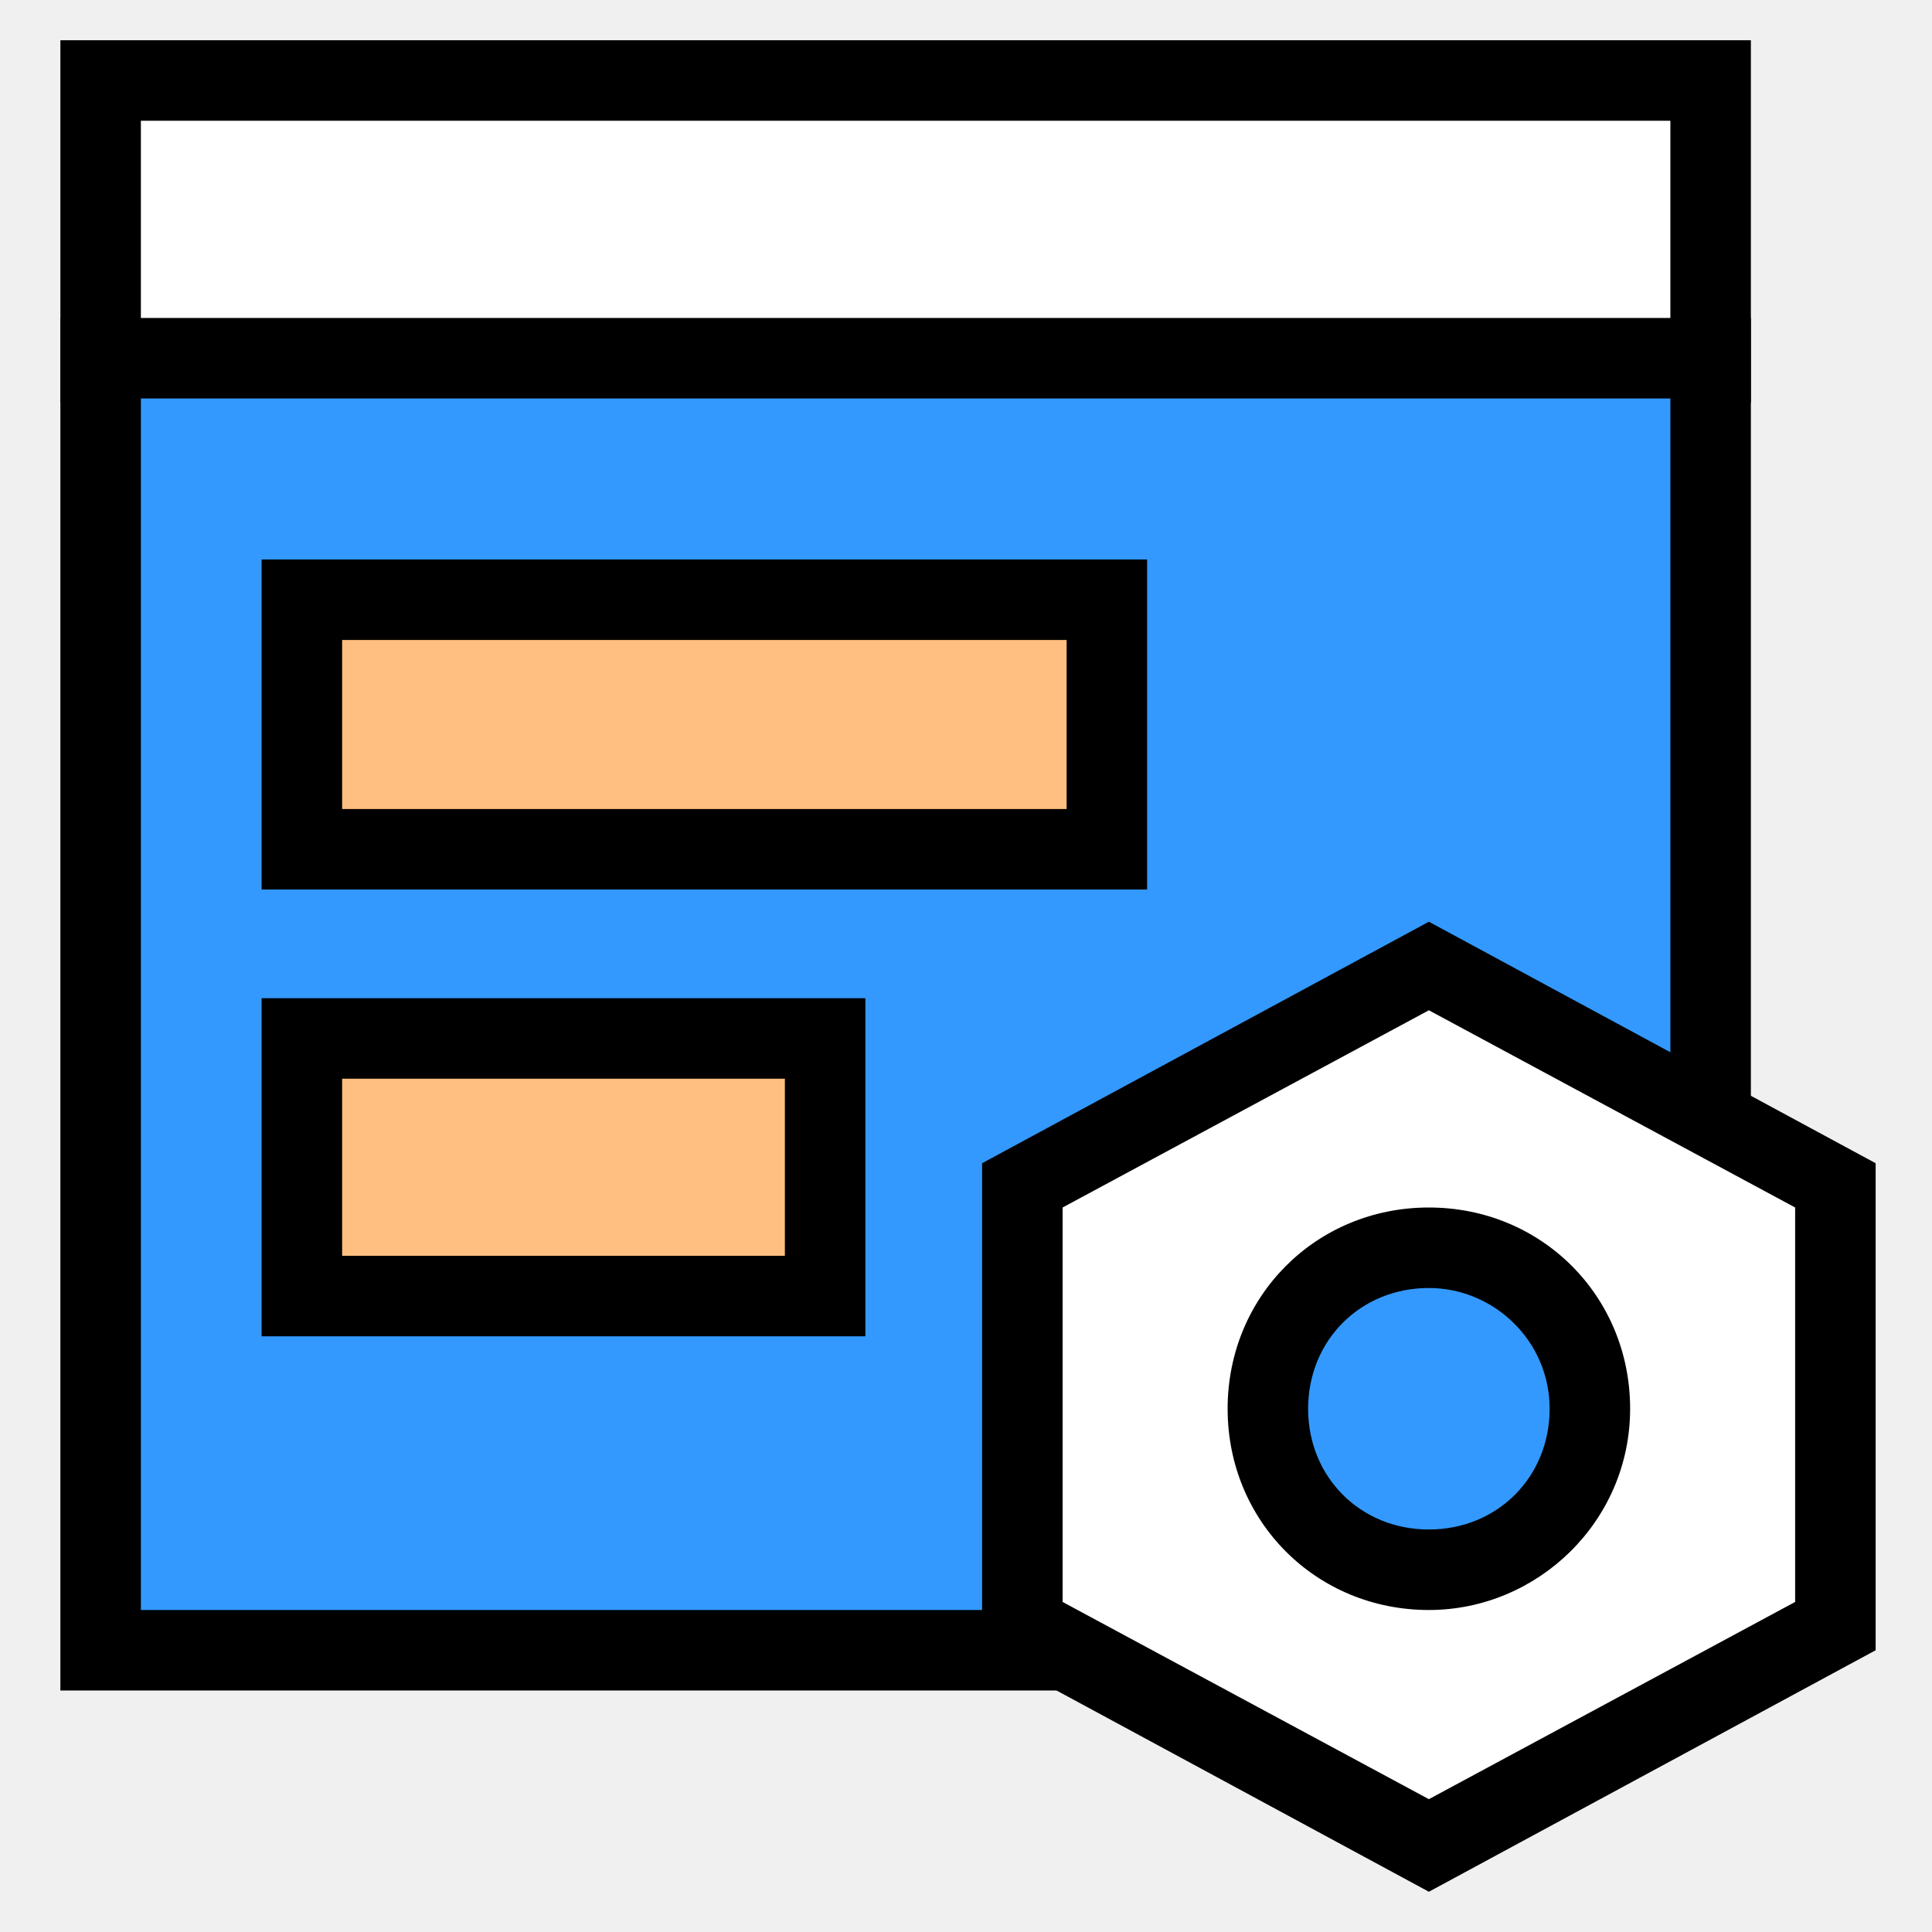
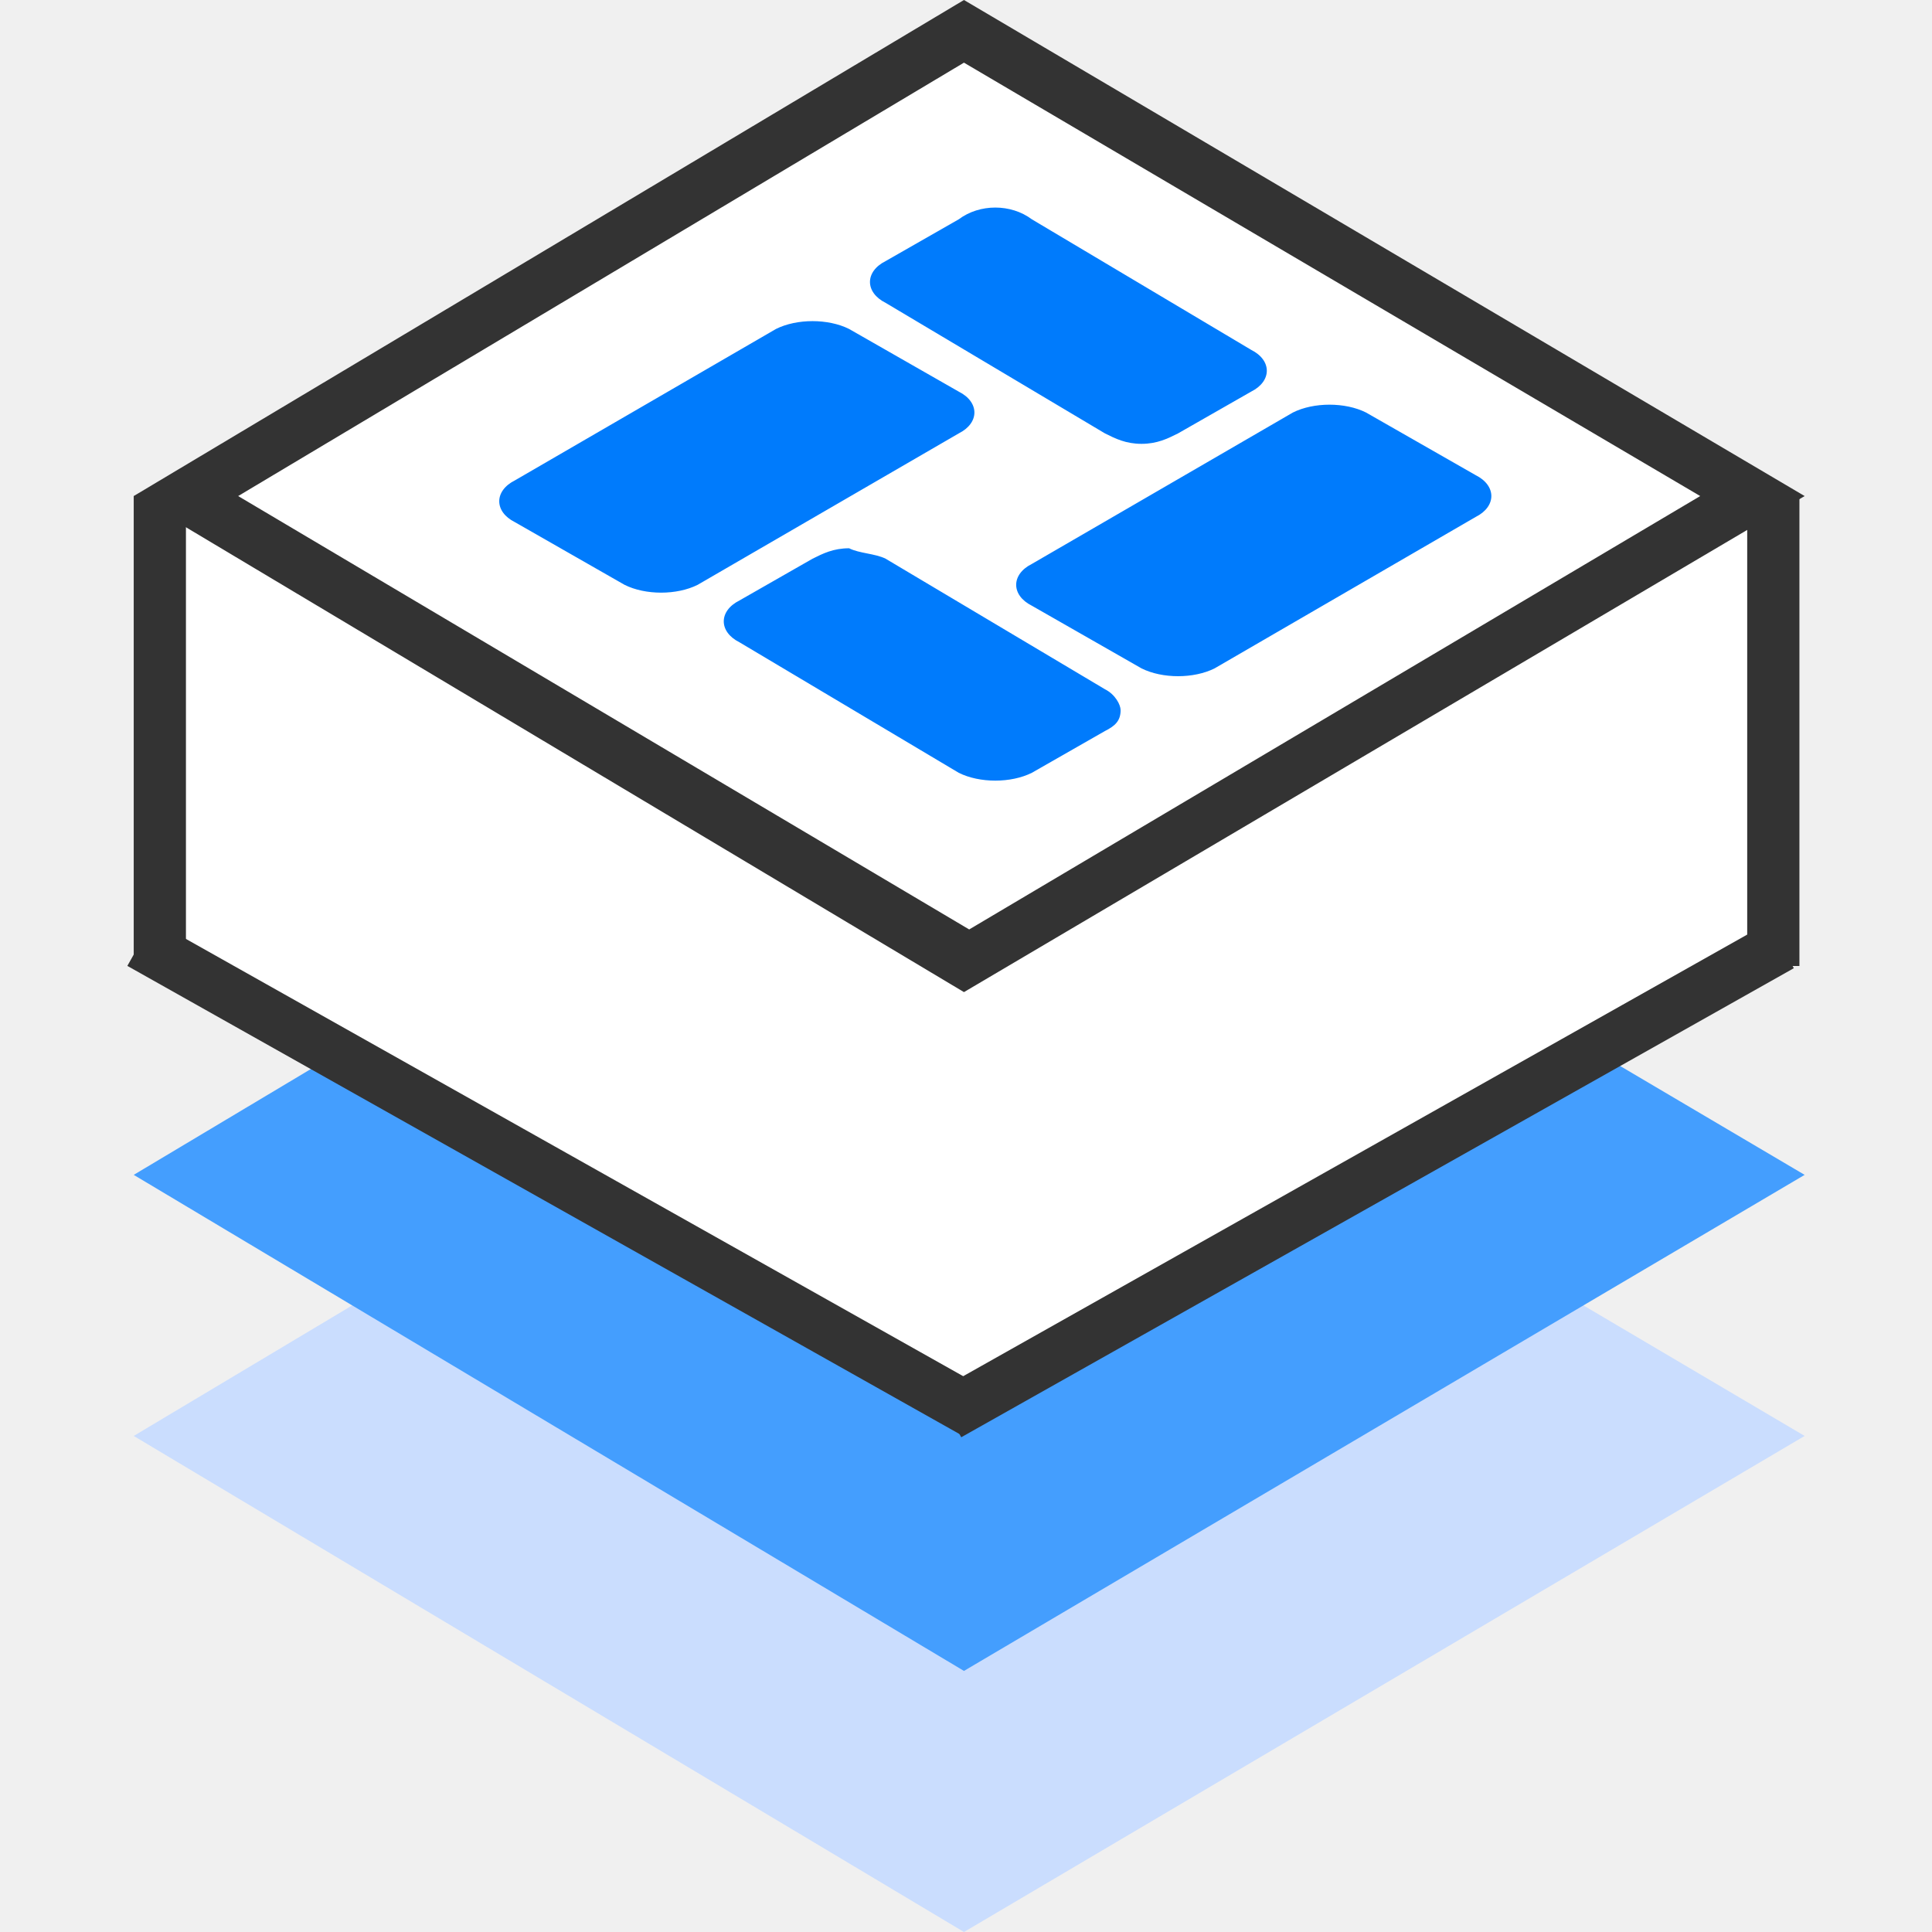
- <svg xmlns="http://www.w3.org/2000/svg" t="1725126329097" class="icon" viewBox="0 0 1024 1024" version="1.1" p-id="1008" width="200" height="200">
-   <path d="M53.333 42.667h853.333v149.333h-853.333V42.667z" fill="#FFFFFF" p-id="1009" />
-   <path d="M928 213.333h-896V21.333h896v192z m-853.333-42.667h810.667V64h-810.667v106.667z" p-id="1010" />
-   <path d="M53.333 189.867h853.333V874.667h-853.333V189.867z" fill="#3399FF" p-id="1011" />
-   <path d="M928 896h-896V168.533h896V896z m-853.333-42.667h810.667V211.2h-810.667V853.333z" p-id="1012" />
-   <path d="M160 315.733h426.667V448h-426.667v-132.267z" fill="#FFBF80" p-id="1013" />
-   <path d="M608 471.467h-469.333v-174.933h469.333v174.933z m-426.667-42.667h384v-89.6h-384v89.6z" p-id="1014" />
-   <path d="M160 550.4h277.333v136.533h-277.333v-136.533z" fill="#FFBF80" p-id="1015" />
-   <path d="M458.667 708.267h-320v-179.2h320v179.2z m-277.333-42.667h234.667v-93.867h-234.667v93.867z" p-id="1016" />
-   <path d="M757.333 979.2l-215.467-117.333v-234.667L757.333 512l215.467 117.333v234.667l-215.467 115.2z m0-317.867c-46.933 0-85.333 38.4-85.333 85.333s38.4 85.333 85.333 85.333 85.333-38.4 85.333-85.333-38.4-85.333-85.333-85.333z" fill="#FFFFFF" p-id="1017" />
-   <path d="M757.333 1002.667l-236.8-128V616.533l236.8-128 236.8 128V874.667l-236.8 128z m-194.133-153.6l194.133 104.533 194.133-104.533V640l-194.133-104.533-194.133 104.533v209.067z m194.133 4.267c-59.733 0-106.667-46.933-106.667-106.667s46.933-106.667 106.667-106.667 106.667 46.933 106.667 106.667-49.067 106.667-106.667 106.667z m0-170.667c-36.267 0-64 27.733-64 64s27.733 64 64 64 64-27.733 64-64-29.867-64-64-64z" p-id="1018" />
+ <svg xmlns="http://www.w3.org/2000/svg" t="1725226063351" class="icon" viewBox="0 0 1024 1024" version="1.1" p-id="44653" width="200" height="200">
+   <path d="M510.921 498.162L956.499 761.081 510.921 1024 70.877 761.081z" fill="#CADDFE" p-id="44654" />
+   <path d="M510.921 359.784L956.499 622.703 510.921 885.622 70.877 622.703z" fill="#449EFE" p-id="44655" />
+   <path d="M508.153 509.232l2.768 246.314-426.205-249.081V262.919z" fill="#FFFFFF" p-id="44656" />
+   <path d="M505.386 509.232v246.314l442.811-254.616-2.768-243.546z" fill="#FFFFFF" p-id="44657" />
+   <path d="M510.921 16.605L98.553 262.919l412.368 246.314L928.823 262.919 510.921 16.605z" fill="#FFFFFF" p-id="44658" />
+   <path d="M510.921 525.838L70.877 262.919 510.921 0 956.499 262.919 510.921 525.838zM126.229 262.919l387.459 229.708 387.459-229.708-390.227-229.708L126.229 262.919z" fill="#333333" p-id="44659" />
+   <path d="M70.877 262.919h27.676v249.081H70.877zM926.056 262.919h27.676v249.081h-27.676z" fill="#333333" p-id="44660" />
+   <path d="M495.893 737.64l441.289-248.555 13.589 24.078-441.289 248.611z" fill="#333333" p-id="44661" />
+   <path d="M67.501 511.945l13.561-24.133 441.427 248.334-13.561 24.133z" fill="#333333" p-id="44662" />
+   <path d="M546.899 116.238l116.238 69.189c11.07 5.535 11.07 16.605 0 22.141l-38.746 22.141c-5.535 2.768-11.07 5.535-19.373 5.535s-13.838-2.768-19.373-5.535l-116.238-69.189c-11.07-5.535-11.07-16.605 0-22.141l38.746-22.141c11.07-8.303 27.676-8.303 38.746 0z m235.243 135.611c11.07 5.535 11.07 16.605 0 22.141l-138.378 80.259c-11.07 5.535-27.676 5.535-38.746 0l-58.119-33.211c-11.07-5.535-11.07-16.605 0-22.141l138.378-80.259c11.07-5.535 27.676-5.535 38.746 0l58.119 33.211z m-273.989-44.281c11.07 5.535 11.07 16.605 0 22.141l-138.378 80.259c-11.07 5.535-27.676 5.535-38.746 0L272.91 276.757c-11.07-5.535-11.07-16.605 0-22.141l138.378-80.259c11.07-5.535 27.676-5.535 38.746 0l58.119 33.211z m-38.746 88.562l116.238 69.189c5.535 2.768 8.303 8.303 8.303 11.07 0 5.535-2.768 8.303-8.303 11.07l-38.746 22.141c-11.07 5.535-27.676 5.535-38.746 0l-116.238-69.189c-11.07-5.535-11.07-16.605 0-22.141l38.746-22.141c5.535-2.768 11.07-5.535 19.373-5.535 5.535 2.768 13.838 2.768 19.373 5.535z" fill="#007BFC" p-id="44663" />
</svg>
